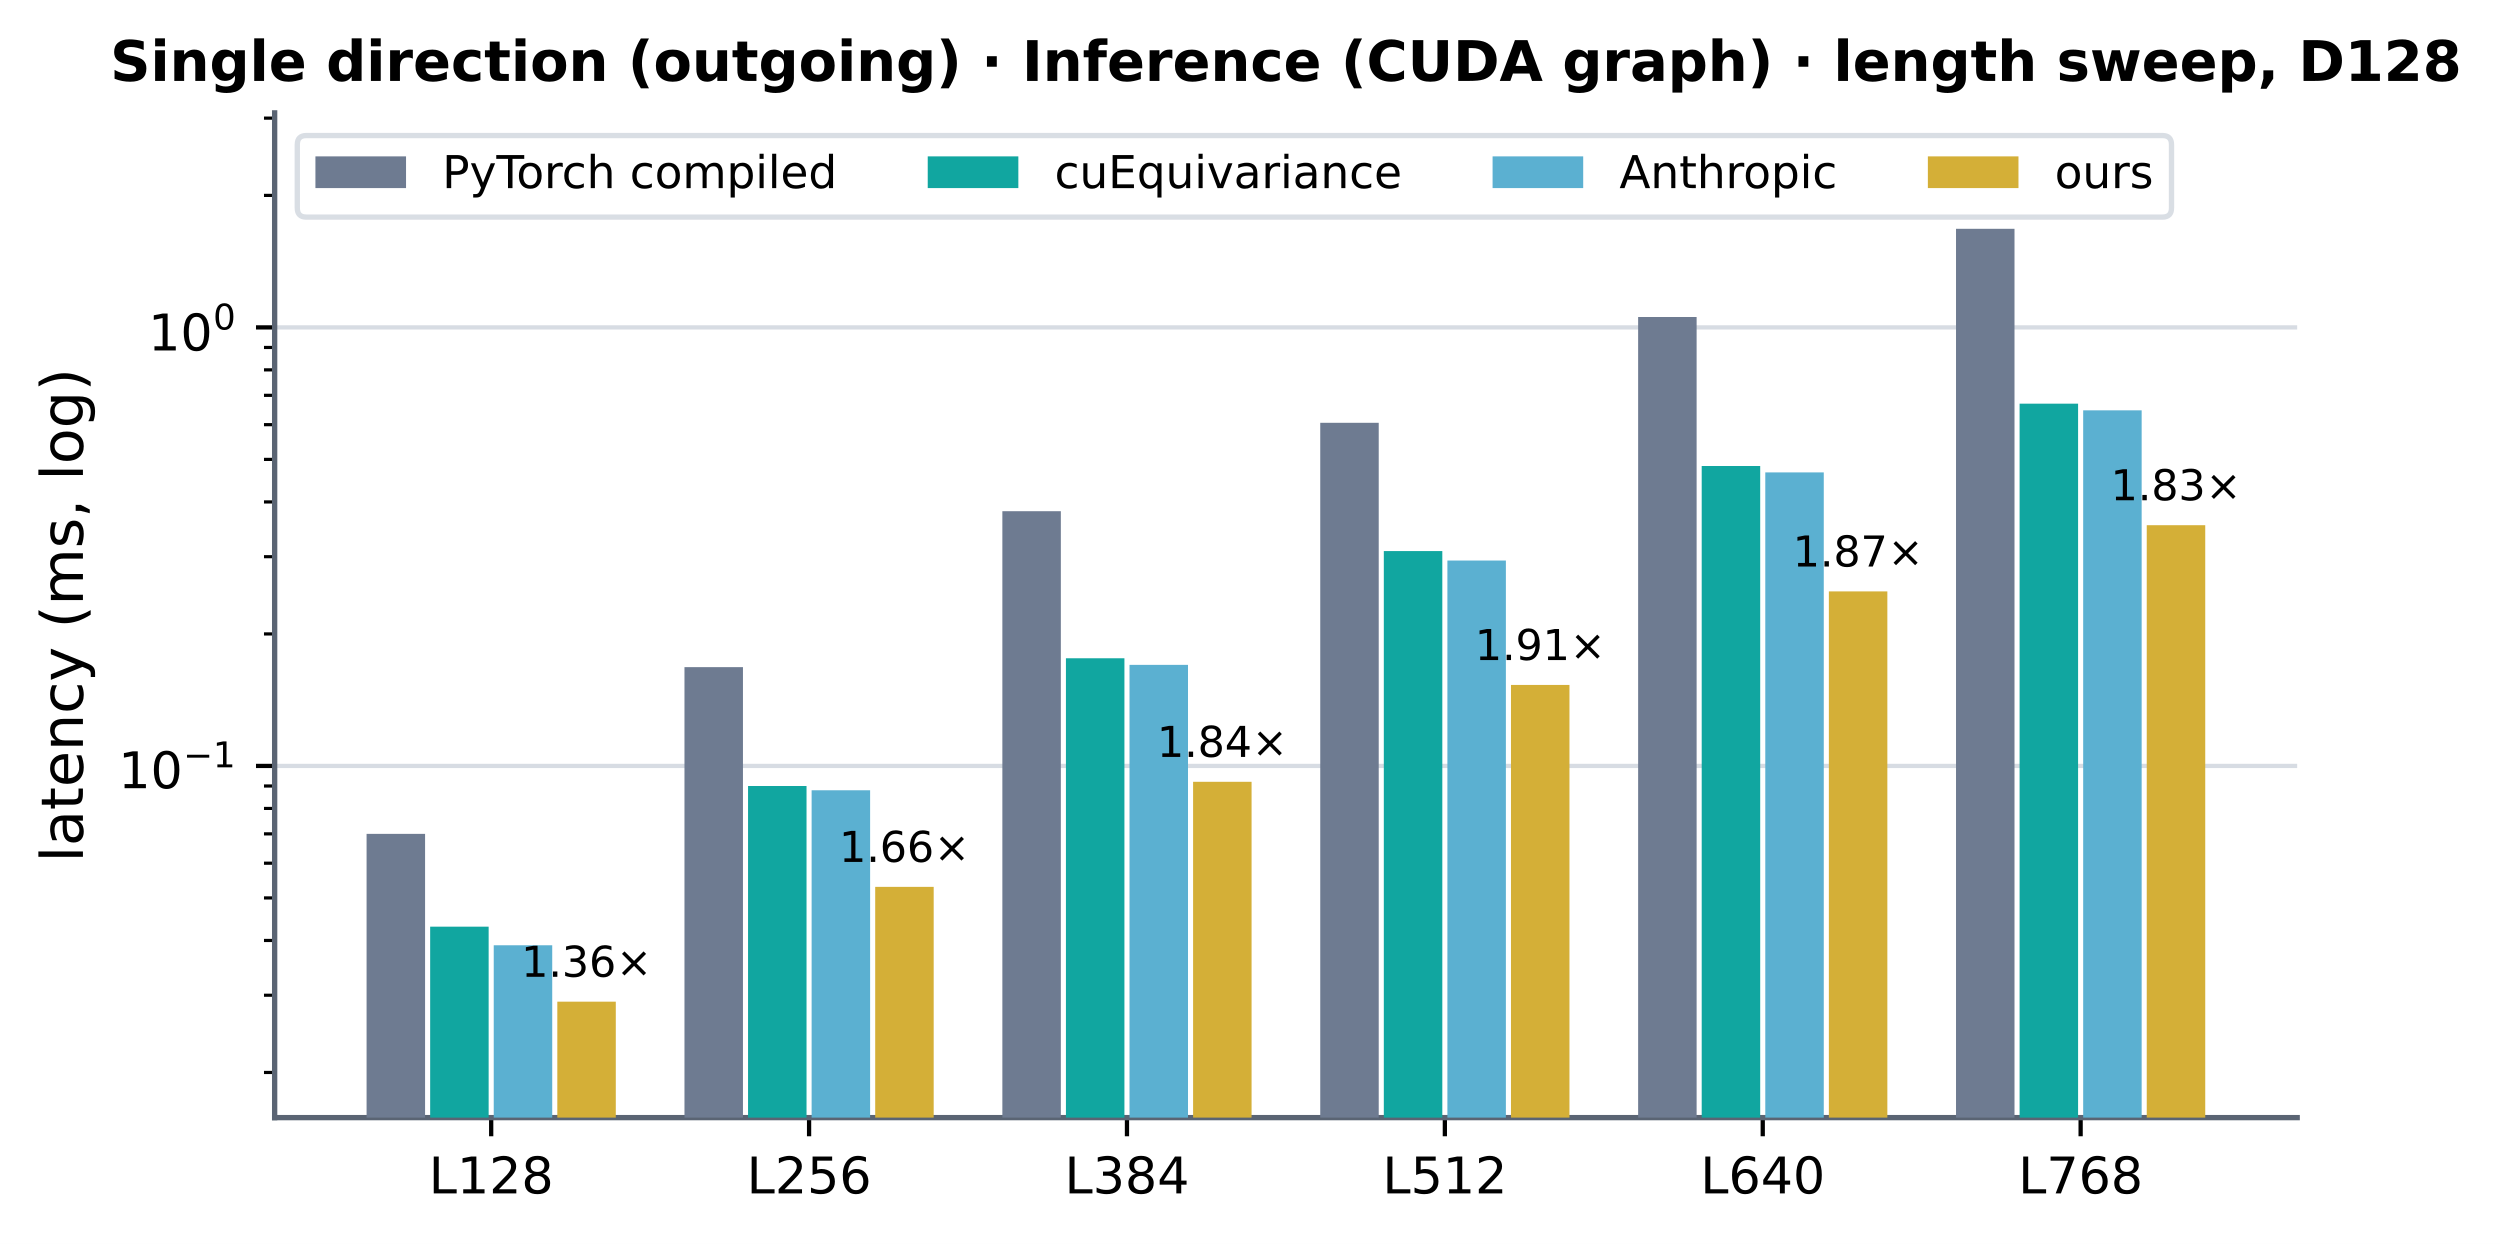
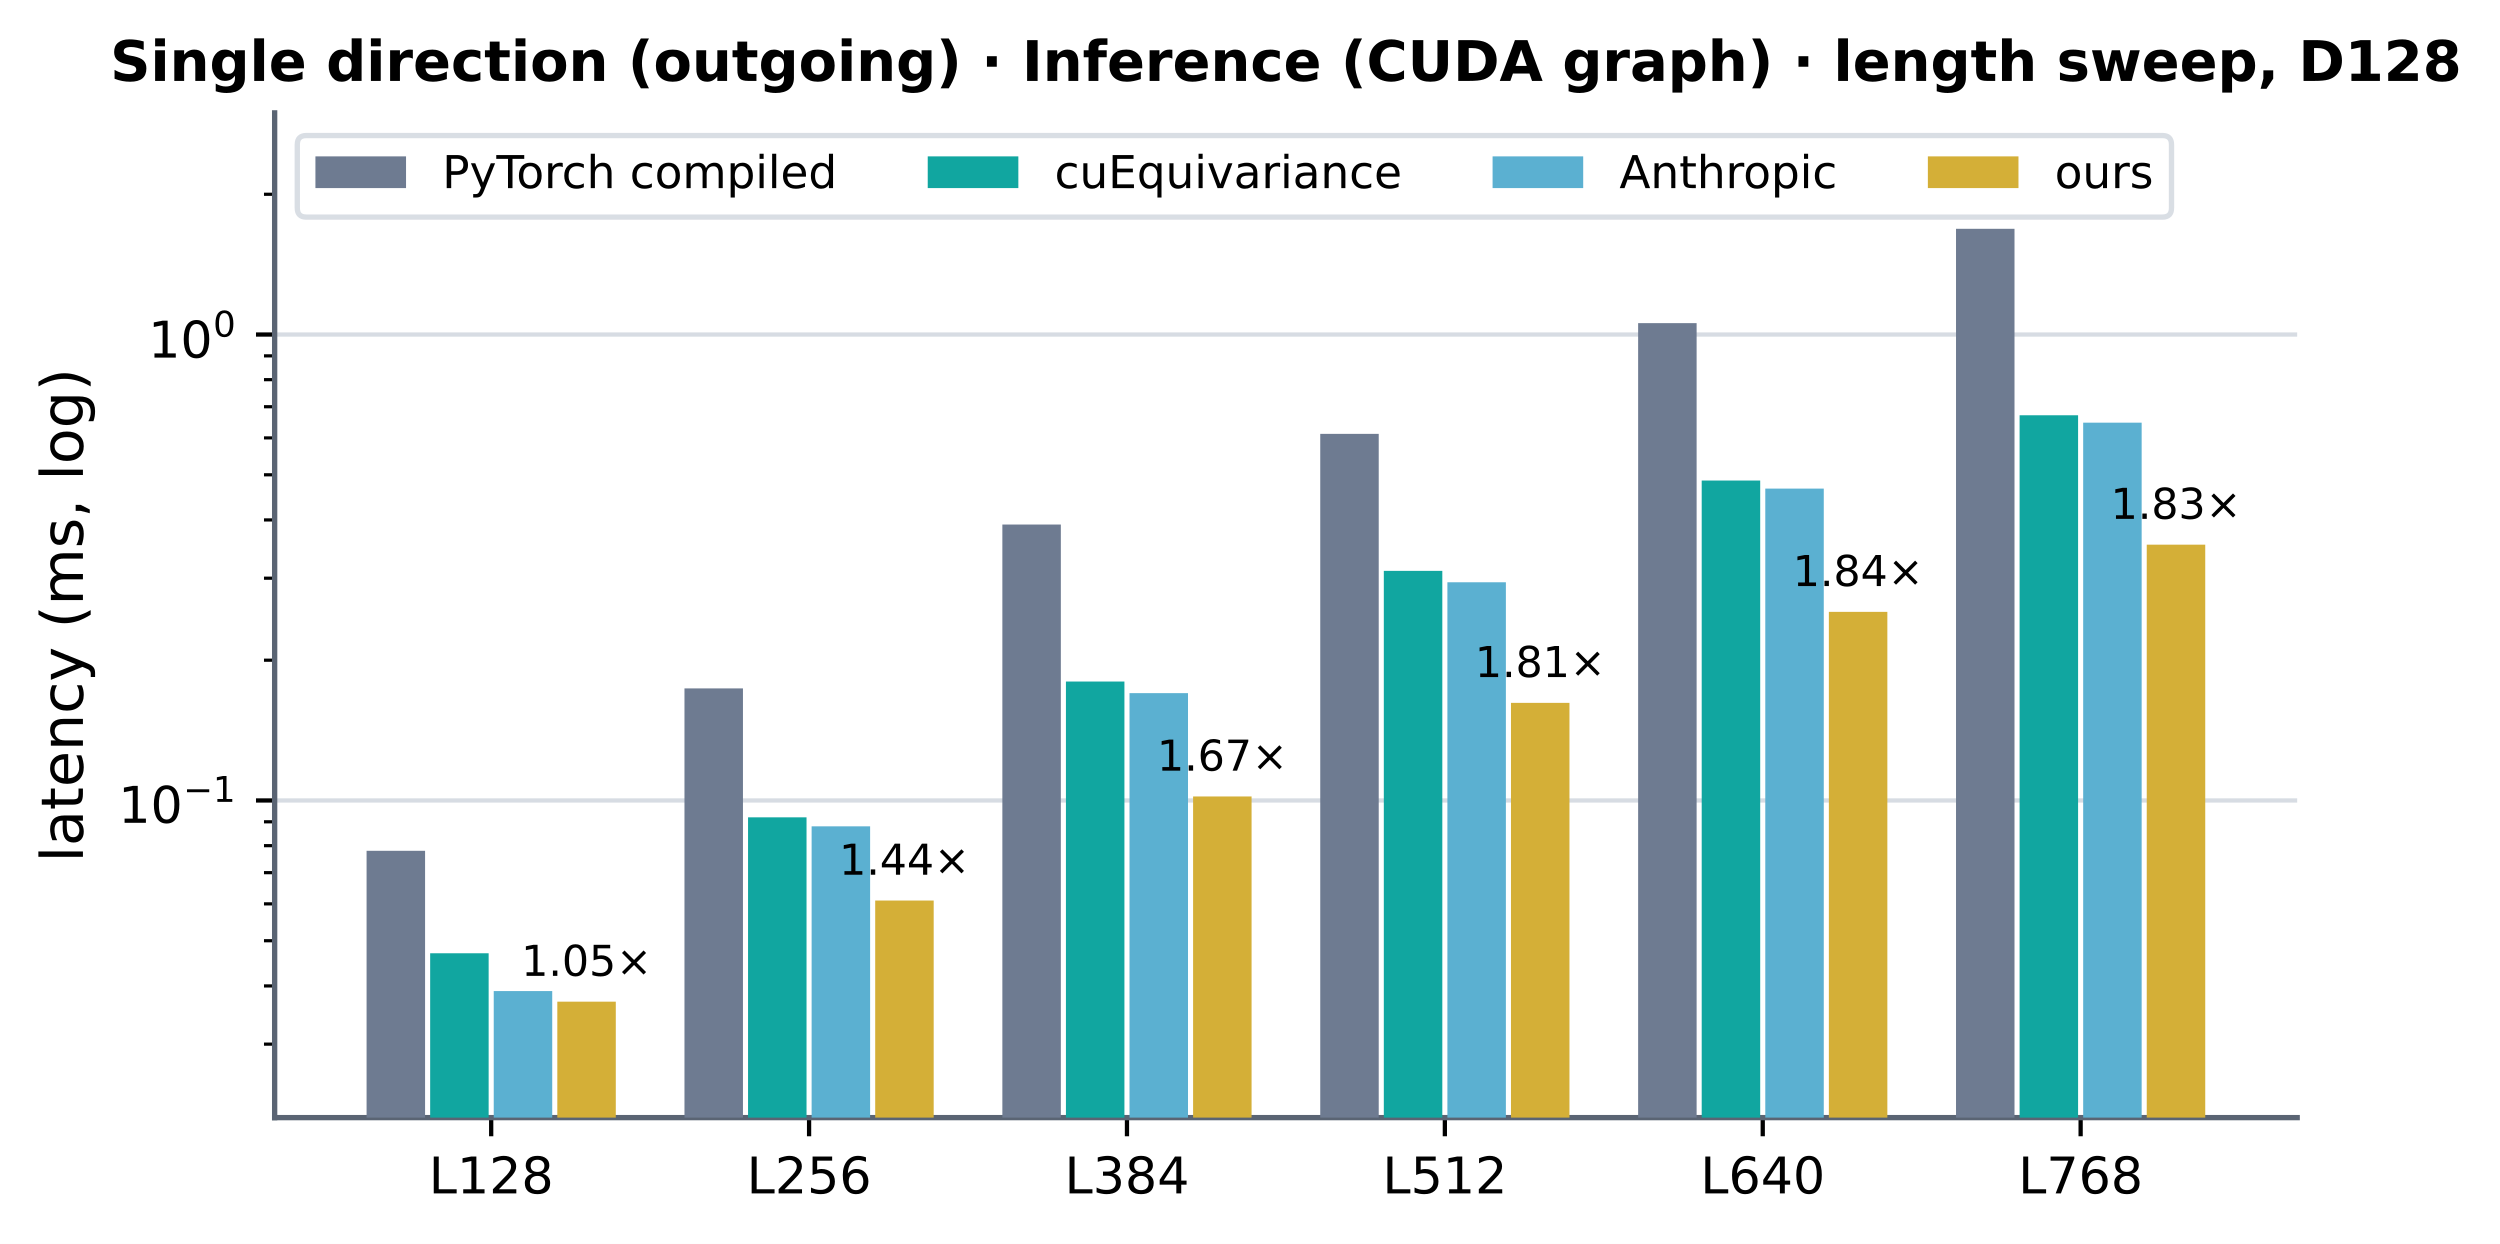
<svg xmlns="http://www.w3.org/2000/svg" xmlns:xlink="http://www.w3.org/1999/xlink" width="469.018pt" height="233.374pt" viewBox="0 0 469.018 233.374" version="1.1">
  <defs>
    <style type="text/css">*{stroke-linejoin: round; stroke-linecap: butt}</style>
  </defs>
  <g id="figure_1">
    <g id="patch_1">
      <path d="M 0 233.374  L 469.018 233.374  L 469.018 0  L 0 0  z " style="fill: #ffffff" />
    </g>
    <g id="axes_1">
      <g id="patch_2">
        <path d="M 51.526 209.674  L 430.966 209.674  L 430.966 21.178  L 51.526 21.178  z " style="fill: #ffffff" />
      </g>
      <g id="matplotlib.axis_1">
        <g id="xtick_1">
          <g id="line2d_1">
            <defs>
-               <path id="mea91fbe88b" d="M 0 0  L 0 3.5  " style="stroke: #000000; stroke-width: 0.8" />
+               <path id="m8a1c1513d1" d="M 0 0  L 0 3.5  " style="stroke: #000000; stroke-width: 0.8" />
            </defs>
            <g>
-               <use xlink:href="#mea91fbe88b" x="92.151" y="209.674" style="stroke: #000000; stroke-width: 0.8" />
+               <use xlink:href="#m8a1c1513d1" x="92.151" y="209.674" style="stroke: #000000; stroke-width: 0.8" />
            </g>
          </g>
          <g id="text_1">
            <text style="font-size: 9.5px; font-family: 'DejaVu Sans', 'Arial', 'Helvetica', sans-serif; text-anchor: middle" x="92.151" y="223.892" transform="rotate(-0 92.15118 223.8921)">L128</text>
          </g>
        </g>
        <g id="xtick_2">
          <g id="line2d_2">
            <g>
-               <use xlink:href="#mea91fbe88b" x="151.789" y="209.674" style="stroke: #000000; stroke-width: 0.8" />
+               <use xlink:href="#m8a1c1513d1" x="151.789" y="209.674" style="stroke: #000000; stroke-width: 0.8" />
            </g>
          </g>
          <g id="text_2">
            <text style="font-size: 9.5px; font-family: 'DejaVu Sans', 'Arial', 'Helvetica', sans-serif; text-anchor: middle" x="151.789" y="223.892" transform="rotate(-0 151.7891 223.8921)">L256</text>
          </g>
        </g>
        <g id="xtick_3">
          <g id="line2d_3">
            <g>
-               <use xlink:href="#mea91fbe88b" x="211.427" y="209.674" style="stroke: #000000; stroke-width: 0.8" />
+               <use xlink:href="#m8a1c1513d1" x="211.427" y="209.674" style="stroke: #000000; stroke-width: 0.8" />
            </g>
          </g>
          <g id="text_3">
            <text style="font-size: 9.5px; font-family: 'DejaVu Sans', 'Arial', 'Helvetica', sans-serif; text-anchor: middle" x="211.427" y="223.892" transform="rotate(-0 211.4269 223.8921)">L384</text>
          </g>
        </g>
        <g id="xtick_4">
          <g id="line2d_4">
            <g>
-               <use xlink:href="#mea91fbe88b" x="271.065" y="209.674" style="stroke: #000000; stroke-width: 0.8" />
+               <use xlink:href="#m8a1c1513d1" x="271.065" y="209.674" style="stroke: #000000; stroke-width: 0.8" />
            </g>
          </g>
          <g id="text_4">
            <text style="font-size: 9.5px; font-family: 'DejaVu Sans', 'Arial', 'Helvetica', sans-serif; text-anchor: middle" x="271.065" y="223.892" transform="rotate(-0 271.0648 223.8921)">L512</text>
          </g>
        </g>
        <g id="xtick_5">
          <g id="line2d_5">
            <g>
-               <use xlink:href="#mea91fbe88b" x="330.703" y="209.674" style="stroke: #000000; stroke-width: 0.8" />
+               <use xlink:href="#m8a1c1513d1" x="330.703" y="209.674" style="stroke: #000000; stroke-width: 0.8" />
            </g>
          </g>
          <g id="text_5">
            <text style="font-size: 9.5px; font-family: 'DejaVu Sans', 'Arial', 'Helvetica', sans-serif; text-anchor: middle" x="330.703" y="223.892" transform="rotate(-0 330.7027 223.8921)">L640</text>
          </g>
        </g>
        <g id="xtick_6">
          <g id="line2d_6">
            <g>
-               <use xlink:href="#mea91fbe88b" x="390.341" y="209.674" style="stroke: #000000; stroke-width: 0.8" />
+               <use xlink:href="#m8a1c1513d1" x="390.341" y="209.674" style="stroke: #000000; stroke-width: 0.8" />
            </g>
          </g>
          <g id="text_6">
            <text style="font-size: 9.5px; font-family: 'DejaVu Sans', 'Arial', 'Helvetica', sans-serif; text-anchor: middle" x="390.341" y="223.892" transform="rotate(-0 390.3405 223.8921)">L768</text>
          </g>
        </g>
      </g>
      <g id="matplotlib.axis_2">
        <g id="ytick_1">
          <g id="line2d_7">
-             <path d="M 51.526 143.695  L 430.966 143.695  " clip-path="url(#pbd05f658a3)" style="fill: none; stroke: #d7dce3; stroke-width: 0.8; stroke-linecap: square" />
+             <path d="M 51.526 150.178  L 430.966 150.178  " clip-path="url(#p5fc16f23ab)" style="fill: none; stroke: #d7dce3; stroke-width: 0.8; stroke-linecap: square" />
          </g>
          <g id="line2d_8">
            <defs>
-               <path id="m6488b4bd96" d="M 0 0  L -3.5 0  " style="stroke: #000000; stroke-width: 0.8" />
+               <path id="m22c34edb5b" d="M 0 0  L -3.5 0  " style="stroke: #000000; stroke-width: 0.8" />
            </defs>
            <g>
-               <use xlink:href="#m6488b4bd96" x="51.526" y="143.695" style="stroke: #000000; stroke-width: 0.8" />
+               <use xlink:href="#m22c34edb5b" x="51.526" y="150.178" style="stroke: #000000; stroke-width: 0.8" />
            </g>
          </g>
          <g id="text_7">
-             <g transform="translate(22.20086 148.1123)">
+             <g transform="translate(22.20086 154.5952)">
              <text>
                <tspan x="0" y="-0.231" style="font-size: 9.5px; font-family: 'DejaVu Sans'">1</tspan>
                <tspan x="6.044" y="-0.231" style="font-size: 9.5px; font-family: 'DejaVu Sans'">0</tspan>
                <tspan x="12.179" y="-4.155" style="font-size: 6.65px; font-family: 'DejaVu Sans'">−</tspan>
                <tspan x="17.751" y="-4.155" style="font-size: 6.65px; font-family: 'DejaVu Sans'">1</tspan>
              </text>
            </g>
          </g>
        </g>
        <g id="ytick_2">
          <g id="line2d_9">
-             <path d="M 51.526 61.422  L 430.966 61.422  " clip-path="url(#pbd05f658a3)" style="fill: none; stroke: #d7dce3; stroke-width: 0.8; stroke-linecap: square" />
+             <path d="M 51.526 62.759  L 430.966 62.759  " clip-path="url(#p5fc16f23ab)" style="fill: none; stroke: #d7dce3; stroke-width: 0.8; stroke-linecap: square" />
          </g>
          <g id="line2d_10">
            <g>
-               <use xlink:href="#m6488b4bd96" x="51.526" y="61.422" style="stroke: #000000; stroke-width: 0.8" />
+               <use xlink:href="#m22c34edb5b" x="51.526" y="62.759" style="stroke: #000000; stroke-width: 0.8" />
            </g>
          </g>
          <g id="text_8">
-             <g transform="translate(27.80586 65.88714)">
+             <g transform="translate(27.80586 67.22441)">
              <text>
                <tspan x="0" y="-0.144" style="font-size: 9.5px; font-family: 'DejaVu Sans'">1</tspan>
                <tspan x="6.044" y="-0.144" style="font-size: 9.5px; font-family: 'DejaVu Sans'">0</tspan>
                <tspan x="12.179" y="-4.067" style="font-size: 6.65px; font-family: 'DejaVu Sans'">0</tspan>
              </text>
            </g>
          </g>
        </g>
        <g id="ytick_3">
          <g id="line2d_11">
            <defs>
-               <path id="m36aeb85aa3" d="M 0 0  L -2 0  " style="stroke: #000000; stroke-width: 0.6" />
+               <path id="md5a7ccd095" d="M 0 0  L -2 0  " style="stroke: #000000; stroke-width: 0.6" />
            </defs>
            <g>
-               <use xlink:href="#m36aeb85aa3" x="51.526" y="201.201" style="stroke: #000000; stroke-width: 0.6" />
+               <use xlink:href="#md5a7ccd095" x="51.526" y="195.887" style="stroke: #000000; stroke-width: 0.6" />
            </g>
          </g>
        </g>
        <g id="ytick_4">
          <g id="line2d_12">
            <g>
-               <use xlink:href="#m36aeb85aa3" x="51.526" y="186.713" style="stroke: #000000; stroke-width: 0.6" />
+               <use xlink:href="#md5a7ccd095" x="51.526" y="184.965" style="stroke: #000000; stroke-width: 0.6" />
            </g>
          </g>
        </g>
        <g id="ytick_5">
          <g id="line2d_13">
            <g>
-               <use xlink:href="#m36aeb85aa3" x="51.526" y="176.434" style="stroke: #000000; stroke-width: 0.6" />
+               <use xlink:href="#md5a7ccd095" x="51.526" y="176.493" style="stroke: #000000; stroke-width: 0.6" />
            </g>
          </g>
        </g>
        <g id="ytick_6">
          <g id="line2d_14">
            <g>
-               <use xlink:href="#m36aeb85aa3" x="51.526" y="168.461" style="stroke: #000000; stroke-width: 0.6" />
+               <use xlink:href="#md5a7ccd095" x="51.526" y="169.571" style="stroke: #000000; stroke-width: 0.6" />
            </g>
          </g>
        </g>
        <g id="ytick_7">
          <g id="line2d_15">
            <g>
-               <use xlink:href="#m36aeb85aa3" x="51.526" y="161.947" style="stroke: #000000; stroke-width: 0.6" />
+               <use xlink:href="#md5a7ccd095" x="51.526" y="163.719" style="stroke: #000000; stroke-width: 0.6" />
            </g>
          </g>
        </g>
        <g id="ytick_8">
          <g id="line2d_16">
            <g>
-               <use xlink:href="#m36aeb85aa3" x="51.526" y="156.439" style="stroke: #000000; stroke-width: 0.6" />
+               <use xlink:href="#md5a7ccd095" x="51.526" y="158.649" style="stroke: #000000; stroke-width: 0.6" />
            </g>
          </g>
        </g>
        <g id="ytick_9">
          <g id="line2d_17">
            <g>
-               <use xlink:href="#m36aeb85aa3" x="51.526" y="151.668" style="stroke: #000000; stroke-width: 0.6" />
+               <use xlink:href="#md5a7ccd095" x="51.526" y="154.178" style="stroke: #000000; stroke-width: 0.6" />
            </g>
          </g>
        </g>
        <g id="ytick_10">
          <g id="line2d_18">
            <g>
-               <use xlink:href="#m36aeb85aa3" x="51.526" y="147.459" style="stroke: #000000; stroke-width: 0.6" />
+               <use xlink:href="#md5a7ccd095" x="51.526" y="123.862" style="stroke: #000000; stroke-width: 0.6" />
            </g>
          </g>
        </g>
        <g id="ytick_11">
          <g id="line2d_19">
            <g>
-               <use xlink:href="#m36aeb85aa3" x="51.526" y="118.928" style="stroke: #000000; stroke-width: 0.6" />
+               <use xlink:href="#md5a7ccd095" x="51.526" y="108.469" style="stroke: #000000; stroke-width: 0.6" />
            </g>
          </g>
        </g>
        <g id="ytick_12">
          <g id="line2d_20">
            <g>
-               <use xlink:href="#m36aeb85aa3" x="51.526" y="104.441" style="stroke: #000000; stroke-width: 0.6" />
+               <use xlink:href="#md5a7ccd095" x="51.526" y="97.547" style="stroke: #000000; stroke-width: 0.6" />
            </g>
          </g>
        </g>
        <g id="ytick_13">
          <g id="line2d_21">
            <g>
-               <use xlink:href="#m36aeb85aa3" x="51.526" y="94.162" style="stroke: #000000; stroke-width: 0.6" />
+               <use xlink:href="#md5a7ccd095" x="51.526" y="89.075" style="stroke: #000000; stroke-width: 0.6" />
            </g>
          </g>
        </g>
        <g id="ytick_14">
          <g id="line2d_22">
            <g>
-               <use xlink:href="#m36aeb85aa3" x="51.526" y="86.189" style="stroke: #000000; stroke-width: 0.6" />
+               <use xlink:href="#md5a7ccd095" x="51.526" y="82.153" style="stroke: #000000; stroke-width: 0.6" />
            </g>
          </g>
        </g>
        <g id="ytick_15">
          <g id="line2d_23">
            <g>
-               <use xlink:href="#m36aeb85aa3" x="51.526" y="79.674" style="stroke: #000000; stroke-width: 0.6" />
+               <use xlink:href="#md5a7ccd095" x="51.526" y="76.301" style="stroke: #000000; stroke-width: 0.6" />
            </g>
          </g>
        </g>
        <g id="ytick_16">
          <g id="line2d_24">
            <g>
-               <use xlink:href="#m36aeb85aa3" x="51.526" y="74.166" style="stroke: #000000; stroke-width: 0.6" />
+               <use xlink:href="#md5a7ccd095" x="51.526" y="71.231" style="stroke: #000000; stroke-width: 0.6" />
            </g>
          </g>
        </g>
        <g id="ytick_17">
          <g id="line2d_25">
            <g>
-               <use xlink:href="#m36aeb85aa3" x="51.526" y="69.395" style="stroke: #000000; stroke-width: 0.6" />
+               <use xlink:href="#md5a7ccd095" x="51.526" y="66.759" style="stroke: #000000; stroke-width: 0.6" />
            </g>
          </g>
        </g>
        <g id="ytick_18">
          <g id="line2d_26">
            <g>
-               <use xlink:href="#m36aeb85aa3" x="51.526" y="65.187" style="stroke: #000000; stroke-width: 0.6" />
-             </g>
-           </g>
-         </g>
-         <g id="ytick_19">
-           <g id="line2d_27">
-             <g>
-               <use xlink:href="#m36aeb85aa3" x="51.526" y="36.656" style="stroke: #000000; stroke-width: 0.6" />
-             </g>
-           </g>
-         </g>
-         <g id="ytick_20">
-           <g id="line2d_28">
-             <g>
-               <use xlink:href="#m36aeb85aa3" x="51.526" y="22.168" style="stroke: #000000; stroke-width: 0.6" />
+               <use xlink:href="#md5a7ccd095" x="51.526" y="36.444" style="stroke: #000000; stroke-width: 0.6" />
            </g>
          </g>
        </g>
        <g id="text_9">
          <text style="font-size: 11px; font-family: 'DejaVu Sans', 'Arial', 'Helvetica', sans-serif; text-anchor: middle" x="15.558" y="115.426" transform="rotate(-90 15.55828 115.4264)">latency (ms, log)</text>
        </g>
      </g>
      <g id="patch_3">
        <path d="M 51.526 209.674  L 51.526 21.178  " style="fill: none; stroke: #5a6473; stroke-linejoin: miter; stroke-linecap: square" />
      </g>
      <g id="patch_4">
        <path d="M 51.526 209.674  L 430.966 209.674  " style="fill: none; stroke: #5a6473; stroke-linejoin: miter; stroke-linecap: square" />
      </g>
      <g id="patch_5">
-         <path d="M 68.773 82334.13  L 79.747 82334.13  L 79.747 156.439  L 68.773 156.439  z " clip-path="url(#pbd05f658a3)" style="fill: #6e7b91" />
+         <path d="M 68.773 87481.089  L 79.747 87481.089  L 79.747 159.611  L 68.773 159.611  z " clip-path="url(#p5fc16f23ab)" style="fill: #6e7b91" />
      </g>
      <g id="patch_6">
-         <path d="M 128.411 82334.13  L 139.384 82334.13  L 139.384 125.158  L 128.411 125.158  z " clip-path="url(#pbd05f658a3)" style="fill: #6e7b91" />
+         <path d="M 128.411 87481.089  L 139.384 87481.089  L 139.384 129.149  L 128.411 129.149  z " clip-path="url(#p5fc16f23ab)" style="fill: #6e7b91" />
      </g>
      <g id="patch_7">
-         <path d="M 188.049 82334.13  L 199.022 82334.13  L 199.022 95.901  L 188.049 95.901  z " clip-path="url(#pbd05f658a3)" style="fill: #6e7b91" />
+         <path d="M 188.049 87481.089  L 199.022 87481.089  L 199.022 98.411  L 188.049 98.411  z " clip-path="url(#p5fc16f23ab)" style="fill: #6e7b91" />
      </g>
      <g id="patch_8">
-         <path d="M 247.687 82334.13  L 258.66 82334.13  L 258.66 79.319  L 247.687 79.319  z " clip-path="url(#pbd05f658a3)" style="fill: #6e7b91" />
+         <path d="M 247.687 87481.089  L 258.66 87481.089  L 258.66 81.401  L 247.687 81.401  z " clip-path="url(#p5fc16f23ab)" style="fill: #6e7b91" />
      </g>
      <g id="patch_9">
-         <path d="M 307.325 82334.13  L 318.298 82334.13  L 318.298 59.475  L 307.325 59.475  z " clip-path="url(#pbd05f658a3)" style="fill: #6e7b91" />
+         <path d="M 307.325 87481.089  L 318.298 87481.089  L 318.298 60.619  L 307.325 60.619  z " clip-path="url(#p5fc16f23ab)" style="fill: #6e7b91" />
      </g>
      <g id="patch_10">
-         <path d="M 366.962 82334.13  L 377.936 82334.13  L 377.936 42.928  L 366.962 42.928  z " clip-path="url(#pbd05f658a3)" style="fill: #6e7b91" />
+         <path d="M 366.962 87481.089  L 377.936 87481.089  L 377.936 42.928  L 366.962 42.928  z " clip-path="url(#p5fc16f23ab)" style="fill: #6e7b91" />
      </g>
      <g id="patch_11">
-         <path d="M 80.701 82334.13  L 91.674 82334.13  L 91.674 173.85  L 80.701 173.85  z " clip-path="url(#pbd05f658a3)" style="fill: #11a6a0" />
+         <path d="M 80.701 87481.089  L 91.674 87481.089  L 91.674 178.842  L 80.701 178.842  z " clip-path="url(#p5fc16f23ab)" style="fill: #11a6a0" />
      </g>
      <g id="patch_12">
-         <path d="M 140.339 82334.13  L 151.312 82334.13  L 151.312 147.459  L 140.339 147.459  z " clip-path="url(#pbd05f658a3)" style="fill: #11a6a0" />
+         <path d="M 140.339 87481.089  L 151.312 87481.089  L 151.312 153.343  L 140.339 153.343  z " clip-path="url(#p5fc16f23ab)" style="fill: #11a6a0" />
      </g>
      <g id="patch_13">
-         <path d="M 199.976 82334.13  L 210.95 82334.13  L 210.95 123.496  L 199.976 123.496  z " clip-path="url(#pbd05f658a3)" style="fill: #11a6a0" />
+         <path d="M 199.976 87481.089  L 210.95 87481.089  L 210.95 127.862  L 199.976 127.862  z " clip-path="url(#p5fc16f23ab)" style="fill: #11a6a0" />
      </g>
      <g id="patch_14">
-         <path d="M 259.614 82334.13  L 270.588 82334.13  L 270.588 103.385  L 259.614 103.385  z " clip-path="url(#pbd05f658a3)" style="fill: #11a6a0" />
+         <path d="M 259.614 87481.089  L 270.588 87481.089  L 270.588 107.101  L 259.614 107.101  z " clip-path="url(#p5fc16f23ab)" style="fill: #11a6a0" />
      </g>
      <g id="patch_15">
-         <path d="M 319.252 82334.13  L 330.226 82334.13  L 330.226 87.425  L 319.252 87.425  z " clip-path="url(#pbd05f658a3)" style="fill: #11a6a0" />
+         <path d="M 319.252 87481.089  L 330.226 87481.089  L 330.226 90.153  L 319.252 90.153  z " clip-path="url(#p5fc16f23ab)" style="fill: #11a6a0" />
      </g>
      <g id="patch_16">
-         <path d="M 378.89 82334.13  L 389.863 82334.13  L 389.863 75.731  L 378.89 75.731  z " clip-path="url(#pbd05f658a3)" style="fill: #11a6a0" />
+         <path d="M 378.89 87481.089  L 389.863 87481.089  L 389.863 77.907  L 378.89 77.907  z " clip-path="url(#p5fc16f23ab)" style="fill: #11a6a0" />
      </g>
      <g id="patch_17">
-         <path d="M 92.628 82334.13  L 103.602 82334.13  L 103.602 177.339  L 92.628 177.339  z " clip-path="url(#pbd05f658a3)" style="fill: #5bb0d1" />
+         <path d="M 92.628 87481.089  L 103.602 87481.089  L 103.602 185.926  L 92.628 185.926  z " clip-path="url(#p5fc16f23ab)" style="fill: #5bb0d1" />
      </g>
      <g id="patch_18">
-         <path d="M 152.266 82334.13  L 163.24 82334.13  L 163.24 148.262  L 152.266 148.262  z " clip-path="url(#pbd05f658a3)" style="fill: #5bb0d1" />
+         <path d="M 152.266 87481.089  L 163.24 87481.089  L 163.24 155.031  L 152.266 155.031  z " clip-path="url(#p5fc16f23ab)" style="fill: #5bb0d1" />
      </g>
      <g id="patch_19">
-         <path d="M 211.904 82334.13  L 222.877 82334.13  L 222.877 124.735  L 211.904 124.735  z " clip-path="url(#pbd05f658a3)" style="fill: #5bb0d1" />
+         <path d="M 211.904 87481.089  L 222.877 87481.089  L 222.877 130.032  L 211.904 130.032  z " clip-path="url(#p5fc16f23ab)" style="fill: #5bb0d1" />
      </g>
      <g id="patch_20">
-         <path d="M 271.542 82334.13  L 282.515 82334.13  L 282.515 105.163  L 271.542 105.163  z " clip-path="url(#pbd05f658a3)" style="fill: #5bb0d1" />
+         <path d="M 271.542 87481.089  L 282.515 87481.089  L 282.515 109.236  L 271.542 109.236  z " clip-path="url(#p5fc16f23ab)" style="fill: #5bb0d1" />
      </g>
      <g id="patch_21">
-         <path d="M 331.18 82334.13  L 342.153 82334.13  L 342.153 88.628  L 331.18 88.628  z " clip-path="url(#pbd05f658a3)" style="fill: #5bb0d1" />
+         <path d="M 331.18 87481.089  L 342.153 87481.089  L 342.153 91.667  L 331.18 91.667  z " clip-path="url(#p5fc16f23ab)" style="fill: #5bb0d1" />
      </g>
      <g id="patch_22">
-         <path d="M 390.818 82334.13  L 401.791 82334.13  L 401.791 76.98  L 390.818 76.98  z " clip-path="url(#pbd05f658a3)" style="fill: #5bb0d1" />
+         <path d="M 390.818 87481.089  L 401.791 87481.089  L 401.791 79.29  L 390.818 79.29  z " clip-path="url(#p5fc16f23ab)" style="fill: #5bb0d1" />
      </g>
      <g id="patch_23">
-         <path d="M 104.556 82334.13  L 115.529 82334.13  L 115.529 187.925  L 104.556 187.925  z " clip-path="url(#pbd05f658a3)" style="fill: #d4af37" />
+         <path d="M 104.556 87481.089  L 115.529 87481.089  L 115.529 187.925  L 104.556 187.925  z " clip-path="url(#p5fc16f23ab)" style="fill: #d4af37" />
      </g>
      <g id="patch_24">
-         <path d="M 164.194 82334.13  L 175.167 82334.13  L 175.167 166.379  L 164.194 166.379  z " clip-path="url(#pbd05f658a3)" style="fill: #d4af37" />
+         <path d="M 164.194 87481.089  L 175.167 87481.089  L 175.167 168.944  L 164.194 168.944  z " clip-path="url(#p5fc16f23ab)" style="fill: #d4af37" />
      </g>
      <g id="patch_25">
-         <path d="M 223.832 82334.13  L 234.805 82334.13  L 234.805 146.674  L 223.832 146.674  z " clip-path="url(#pbd05f658a3)" style="fill: #d4af37" />
+         <path d="M 223.832 87481.089  L 234.805 87481.089  L 234.805 149.426  L 223.832 149.426  z " clip-path="url(#p5fc16f23ab)" style="fill: #d4af37" />
      </g>
      <g id="patch_26">
-         <path d="M 283.469 82334.13  L 294.443 82334.13  L 294.443 128.5  L 283.469 128.5  z " clip-path="url(#pbd05f658a3)" style="fill: #d4af37" />
+         <path d="M 283.469 87481.089  L 294.443 87481.089  L 294.443 131.862  L 283.469 131.862  z " clip-path="url(#p5fc16f23ab)" style="fill: #d4af37" />
      </g>
      <g id="patch_27">
-         <path d="M 343.107 82334.13  L 354.081 82334.13  L 354.081 110.955  L 343.107 110.955  z " clip-path="url(#pbd05f658a3)" style="fill: #d4af37" />
+         <path d="M 343.107 87481.089  L 354.081 87481.089  L 354.081 114.788  L 343.107 114.788  z " clip-path="url(#p5fc16f23ab)" style="fill: #d4af37" />
      </g>
      <g id="patch_28">
-         <path d="M 402.745 82334.13  L 413.719 82334.13  L 413.719 98.527  L 402.745 98.527  z " clip-path="url(#pbd05f658a3)" style="fill: #d4af37" />
+         <path d="M 402.745 87481.089  L 413.719 87481.089  L 413.719 102.185  L 402.745 102.185  z " clip-path="url(#p5fc16f23ab)" style="fill: #d4af37" />
      </g>
      <g id="text_10">
        <text style="font-weight: 700; font-size: 10.5px; font-family: 'DejaVu Sans', 'Arial', 'Helvetica', sans-serif; text-anchor: middle" x="241.246" y="15.178" transform="rotate(-0 241.2459 15.17836)">Single direction (outgoing) · Inference (CUDA graph) · length sweep, D128</text>
      </g>
      <g id="text_11">
-         <text style="font-size: 8px; font-family: 'DejaVu Sans', 'Arial', 'Helvetica', sans-serif; text-anchor: middle" x="110.043" y="183.253" transform="rotate(-0 110.0425 183.2531)">1.36×</text>
+         <text style="font-size: 8px; font-family: 'DejaVu Sans', 'Arial', 'Helvetica', sans-serif; text-anchor: middle" x="110.043" y="183.081" transform="rotate(-0 110.0425 183.0811)">1.05×</text>
      </g>
      <g id="text_12">
-         <text style="font-size: 8px; font-family: 'DejaVu Sans', 'Arial', 'Helvetica', sans-serif; text-anchor: middle" x="169.68" y="161.708" transform="rotate(-0 169.6804 161.7077)">1.66×</text>
+         <text style="font-size: 8px; font-family: 'DejaVu Sans', 'Arial', 'Helvetica', sans-serif; text-anchor: middle" x="169.68" y="164.1" transform="rotate(-0 169.6804 164.1001)">1.44×</text>
      </g>
      <g id="text_13">
-         <text style="font-size: 8px; font-family: 'DejaVu Sans', 'Arial', 'Helvetica', sans-serif; text-anchor: middle" x="229.318" y="142.002" transform="rotate(-0 229.3183 142.0024)">1.84×</text>
+         <text style="font-size: 8px; font-family: 'DejaVu Sans', 'Arial', 'Helvetica', sans-serif; text-anchor: middle" x="229.318" y="144.582" transform="rotate(-0 229.3183 144.5822)">1.67×</text>
      </g>
      <g id="text_14">
-         <text style="font-size: 8px; font-family: 'DejaVu Sans', 'Arial', 'Helvetica', sans-serif; text-anchor: middle" x="288.956" y="123.828" transform="rotate(-0 288.9562 123.828)">1.91×</text>
+         <text style="font-size: 8px; font-family: 'DejaVu Sans', 'Arial', 'Helvetica', sans-serif; text-anchor: middle" x="288.956" y="127.019" transform="rotate(-0 288.9562 127.0186)">1.81×</text>
      </g>
      <g id="text_15">
-         <text style="font-size: 8px; font-family: 'DejaVu Sans', 'Arial', 'Helvetica', sans-serif; text-anchor: middle" x="348.594" y="106.284" transform="rotate(-0 348.594 106.2835)">1.87×</text>
+         <text style="font-size: 8px; font-family: 'DejaVu Sans', 'Arial', 'Helvetica', sans-serif; text-anchor: middle" x="348.594" y="109.944" transform="rotate(-0 348.594 109.9441)">1.84×</text>
      </g>
      <g id="text_16">
-         <text style="font-size: 8px; font-family: 'DejaVu Sans', 'Arial', 'Helvetica', sans-serif; text-anchor: middle" x="408.232" y="93.855" transform="rotate(-0 408.2319 93.85513)">1.83×</text>
+         <text style="font-size: 8px; font-family: 'DejaVu Sans', 'Arial', 'Helvetica', sans-serif; text-anchor: middle" x="408.232" y="97.341" transform="rotate(-0 408.2319 97.34107)">1.83×</text>
      </g>
      <g id="legend_1">
        <g id="patch_29">
          <path d="M 57.476 40.729  L 405.69 40.729  Q 407.39 40.729 407.39 39.029  L 407.39 27.128  Q 407.39 25.428 405.69 25.428  L 57.476 25.428  Q 55.776 25.428 55.776 27.128  L 55.776 39.029  Q 55.776 40.729 57.476 40.729  z " style="fill: #ffffff; opacity: 0.95; stroke: #d7dce3; stroke-linejoin: miter" />
        </g>
        <g id="patch_30">
          <path d="M 59.176 35.287  L 76.176 35.287  L 76.176 29.337  L 59.176 29.337  z " style="fill: #6e7b91" />
        </g>
        <g id="text_17">
          <text style="font-size: 8.5px; font-family: 'DejaVu Sans', 'Arial', 'Helvetica', sans-serif; text-anchor: start" x="82.976" y="35.287" transform="rotate(-0 82.97586 35.28703)">PyTorch compiled</text>
        </g>
        <g id="patch_31">
          <path d="M 174.049 35.287  L 191.049 35.287  L 191.049 29.337  L 174.049 29.337  z " style="fill: #11a6a0" />
        </g>
        <g id="text_18">
          <text style="font-size: 8.5px; font-family: 'DejaVu Sans', 'Arial', 'Helvetica', sans-serif; text-anchor: start" x="197.849" y="35.287" transform="rotate(-0 197.8494 35.28703)">cuEquivariance</text>
        </g>
        <g id="patch_32">
          <path d="M 280.02 35.287  L 297.02 35.287  L 297.02 29.337  L 280.02 29.337  z " style="fill: #5bb0d1" />
        </g>
        <g id="text_19">
          <text style="font-size: 8.5px; font-family: 'DejaVu Sans', 'Arial', 'Helvetica', sans-serif; text-anchor: start" x="303.82" y="35.287" transform="rotate(-0 303.8205 35.28703)">Anthropic</text>
        </g>
        <g id="patch_33">
          <path d="M 361.68 35.287  L 378.68 35.287  L 378.68 29.337  L 361.68 29.337  z " style="fill: #d4af37" />
        </g>
        <g id="text_20">
          <text style="font-size: 8.5px; font-family: 'DejaVu Sans', 'Arial', 'Helvetica', sans-serif; text-anchor: start" x="385.48" y="35.287" transform="rotate(-0 385.4802 35.28703)">ours</text>
        </g>
      </g>
    </g>
  </g>
  <defs>
-     <clipPath id="pbd05f658a3">
+     <clipPath id="p5fc16f23ab">
      <rect x="51.526" y="21.178" width="379.44" height="188.496" />
    </clipPath>
  </defs>
</svg>
